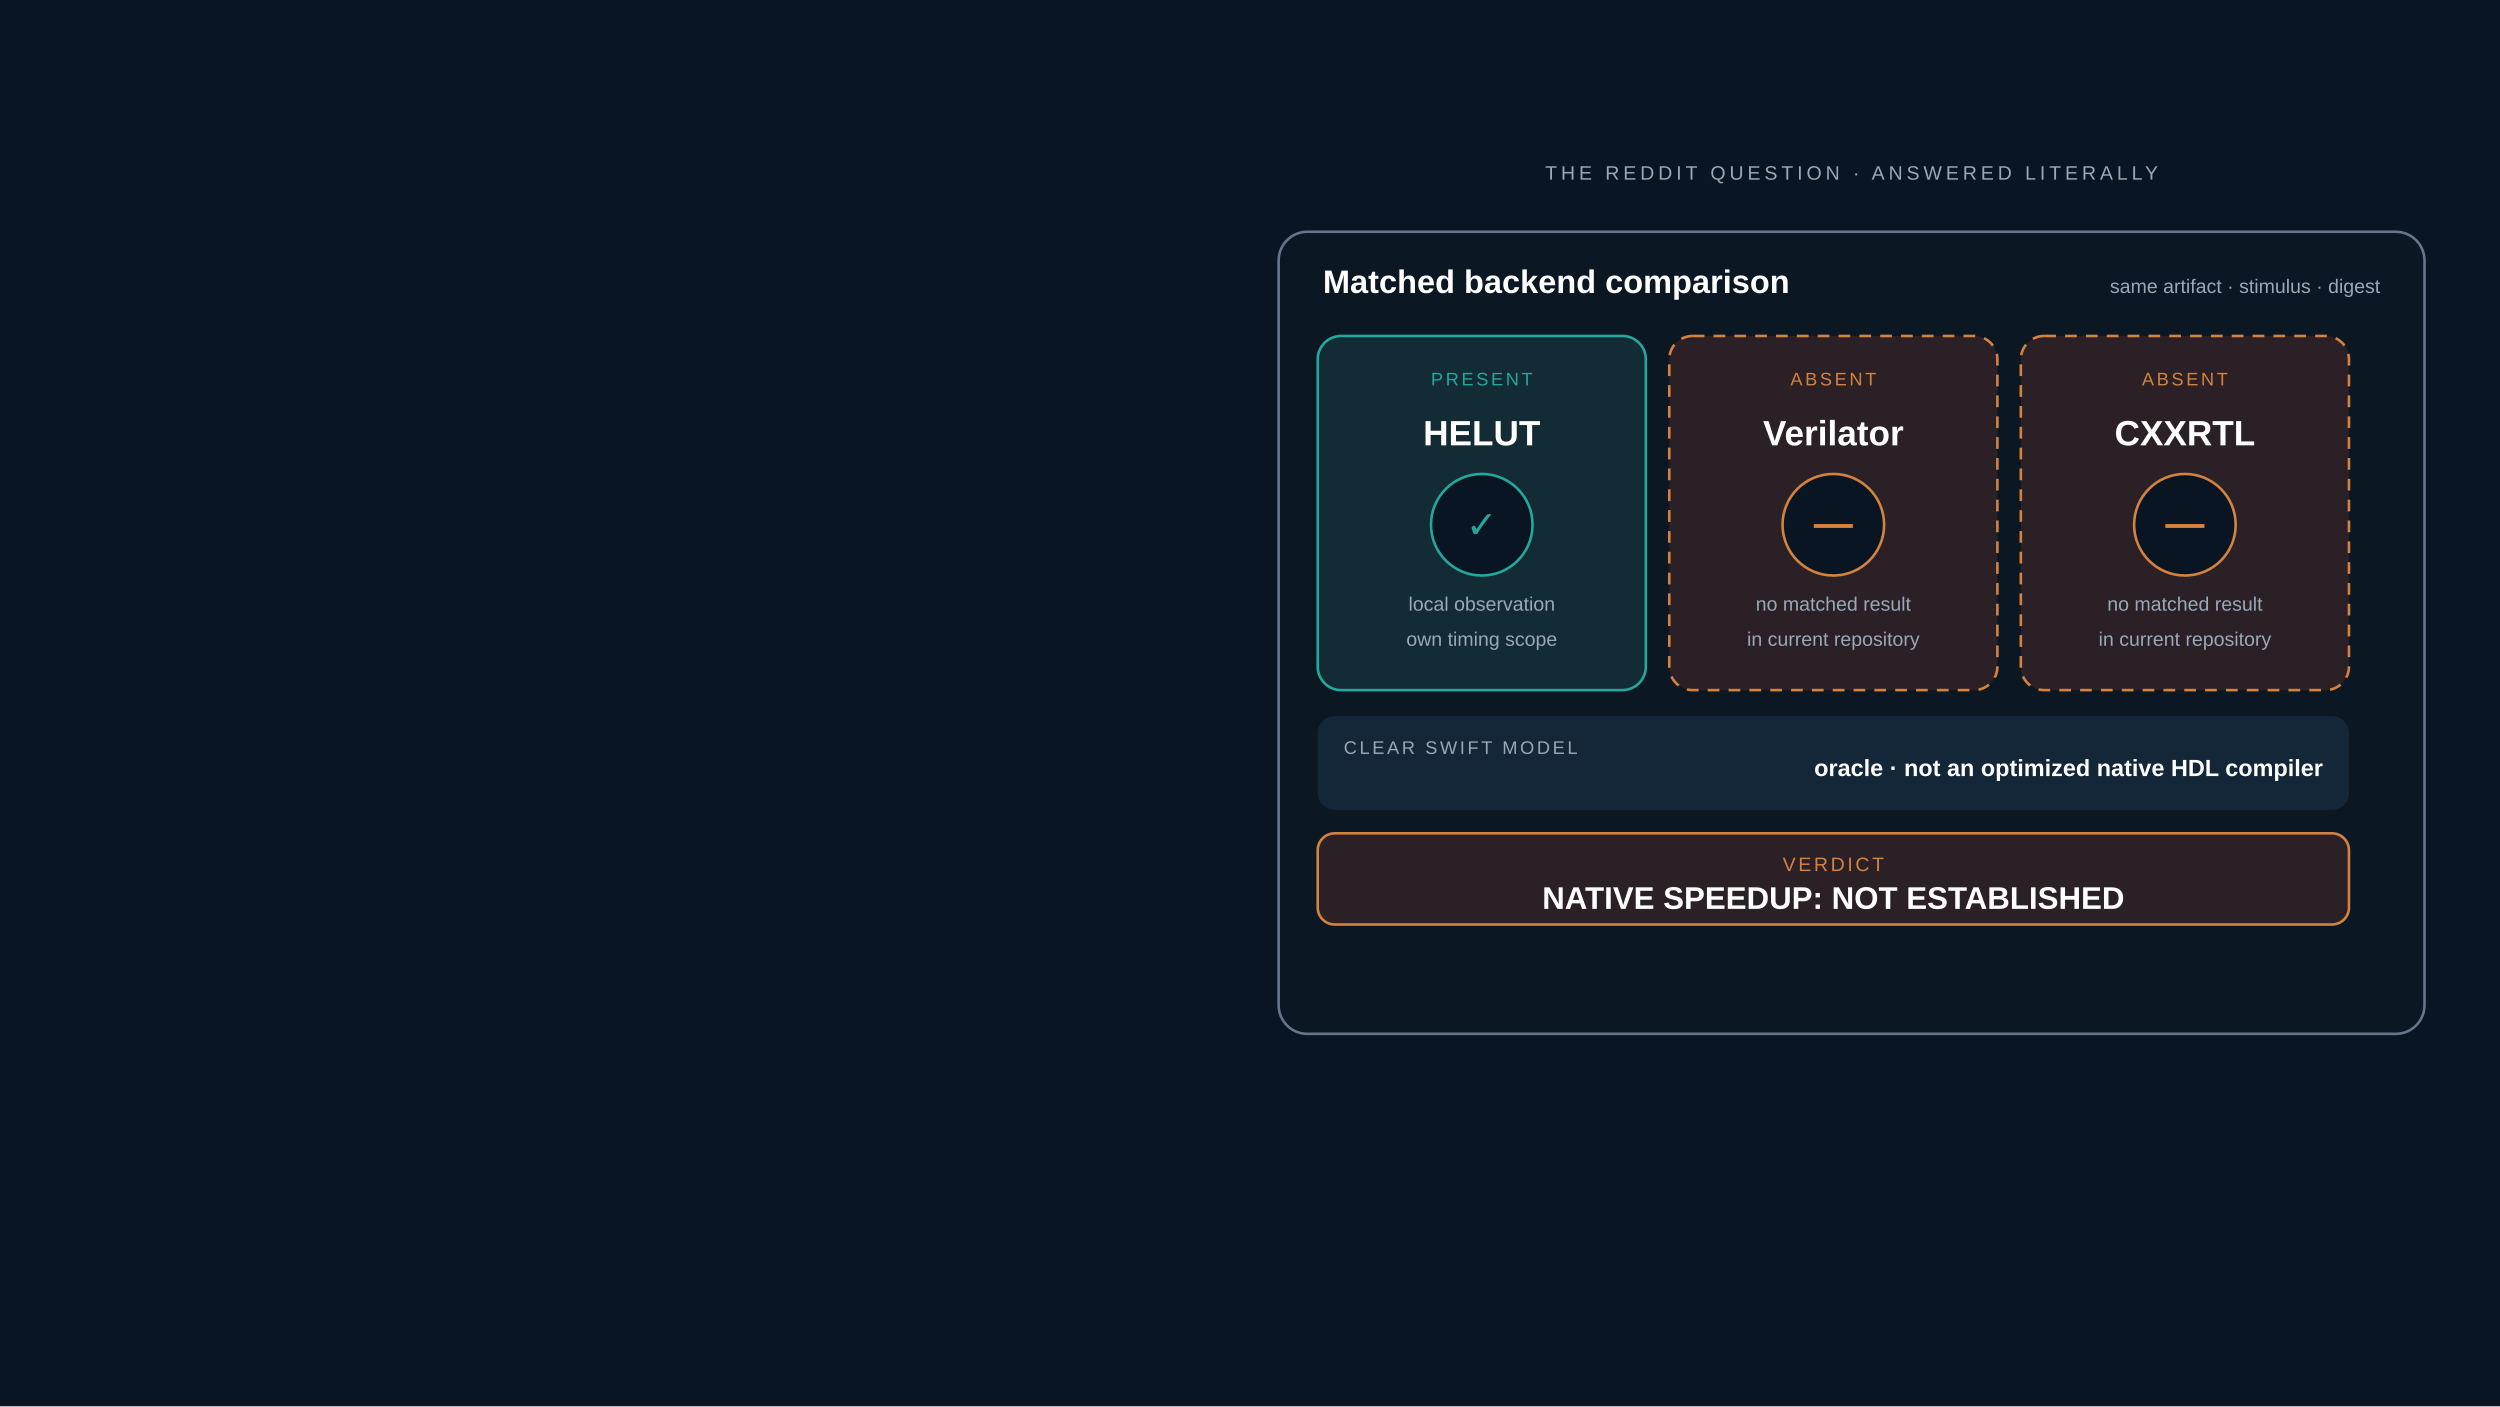
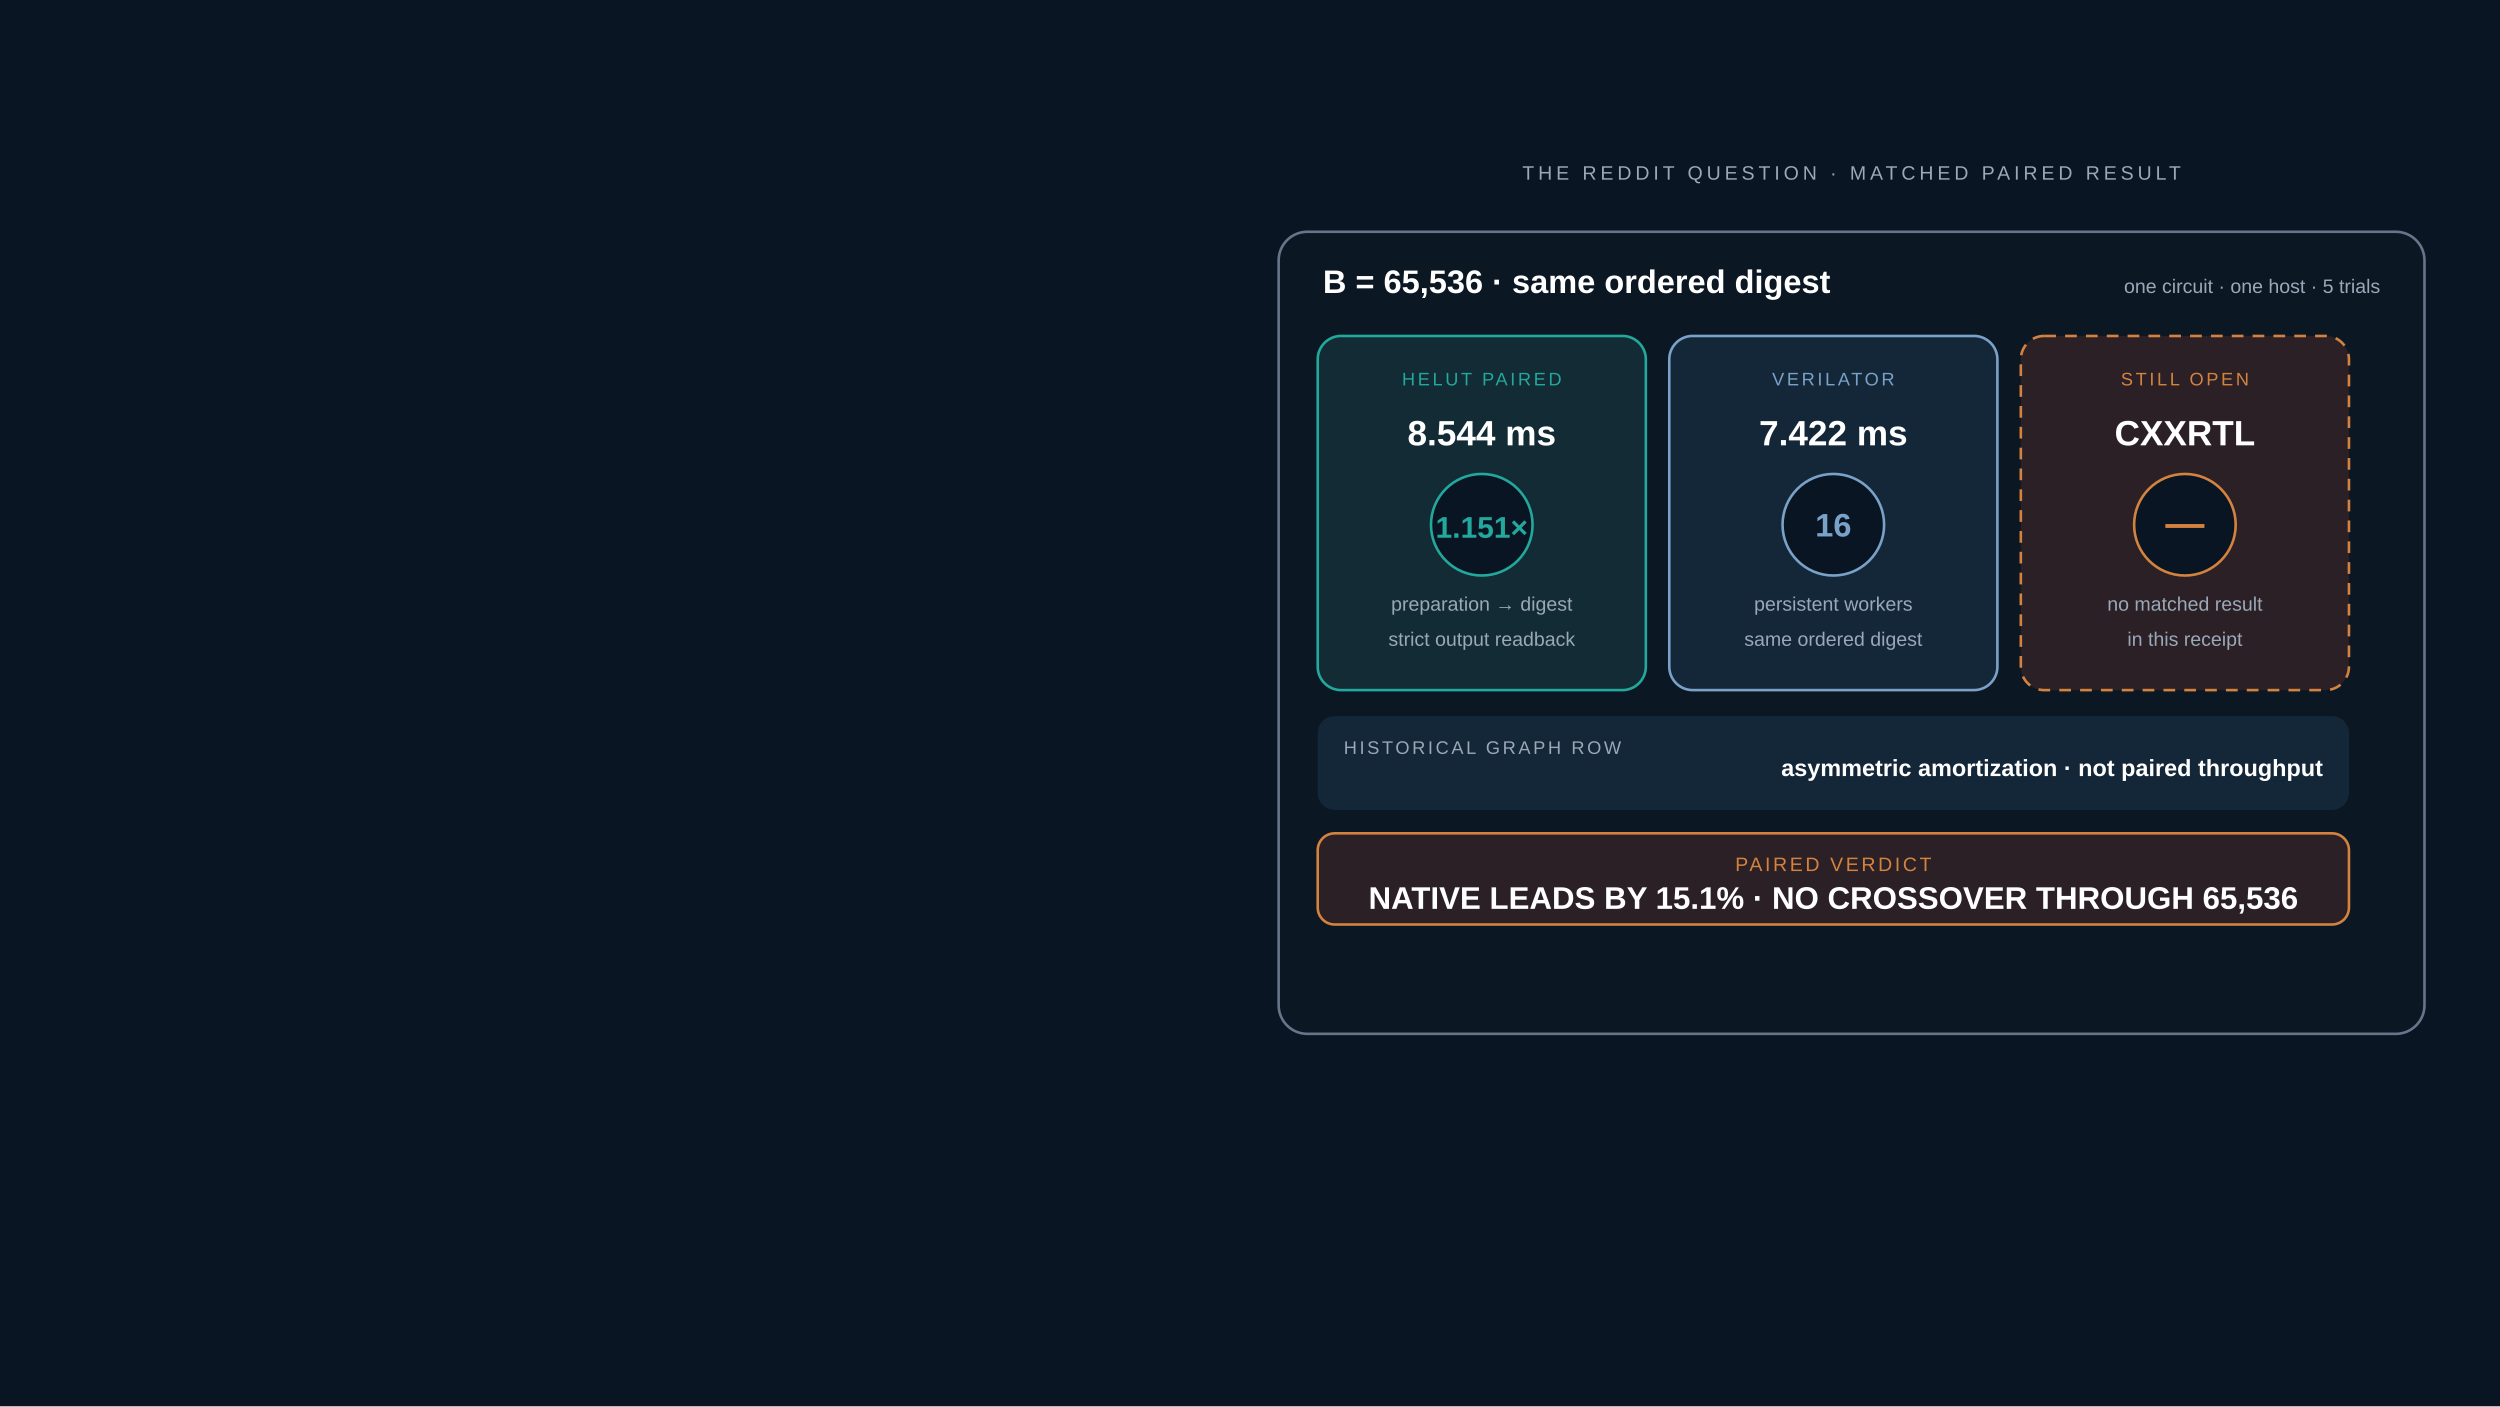
<svg xmlns="http://www.w3.org/2000/svg" viewBox="0 0 1920 1080" role="img" aria-labelledby="title desc">
  <rect width="1920" height="1080" fill="#091522" />
  <g transform="translate(982 120)" font-family="Arial, sans-serif">
-     <text x="440" y="18" text-anchor="middle" fill="#9aa8b8" font-size="15" letter-spacing="3">THE REDDIT QUESTION · ANSWERED LITERALLY</text>
+     <text x="440" y="18" text-anchor="middle" fill="#9aa8b8" font-size="15" letter-spacing="3">THE REDDIT QUESTION · MATCHED PAIRED RESULT</text>
    <rect x="0" y="58" width="880" height="616" rx="22" fill="#0c1724" stroke="#66758a" stroke-width="2" />
-     <text x="34" y="105" fill="#fff" font-size="25" font-weight="700">Matched backend comparison</text>
-     <text x="846" y="105" text-anchor="end" fill="#9aa8b8" font-size="15">same artifact · stimulus · digest</text>
+     <text x="34" y="105" fill="#fff" font-size="25" font-weight="700">B = 65,536 · same ordered digest</text>
+     <text x="846" y="105" text-anchor="end" fill="#9aa8b8" font-size="15">one circuit · one host · 5 trials</text>
    <g transform="translate(30 138)">
      <rect width="252" height="272" rx="18" fill="#122b35" stroke="#22a89c" stroke-width="2" />
-       <text x="126" y="38" text-anchor="middle" fill="#22a89c" font-size="14" letter-spacing="2">PRESENT</text>
-       <text x="126" y="84" text-anchor="middle" fill="#fff" font-size="27" font-weight="700">HELUT</text>
+       <text x="126" y="38" text-anchor="middle" fill="#22a89c" font-size="14" letter-spacing="2">HELUT PAIRED</text>
+       <text x="126" y="84" text-anchor="middle" fill="#fff" font-size="27" font-weight="700">8.544 ms</text>
      <circle cx="126" cy="145" r="39" fill="#091522" stroke="#22a89c" stroke-width="2" />
-       <text x="126" y="155" text-anchor="middle" fill="#22a89c" font-size="29" font-weight="700">✓</text>
-       <text x="126" y="211" text-anchor="middle" fill="#9aa8b8" font-size="15">local observation</text>
-       <text x="126" y="238" text-anchor="middle" fill="#9aa8b8" font-size="15">own timing scope</text>
-       <rect x="270" width="252" height="272" rx="18" fill="#2b2025" stroke="#d4833f" stroke-width="2" stroke-dasharray="9 7" />
-       <text x="396" y="38" text-anchor="middle" fill="#d4833f" font-size="14" letter-spacing="2">ABSENT</text>
-       <text x="396" y="84" text-anchor="middle" fill="#fff" font-size="27" font-weight="700">Verilator</text>
-       <circle cx="396" cy="145" r="39" fill="#091522" stroke="#d4833f" stroke-width="2" />
-       <text x="396" y="154" text-anchor="middle" fill="#d4833f" font-size="30" font-weight="700">—</text>
-       <text x="396" y="211" text-anchor="middle" fill="#9aa8b8" font-size="15">no matched result</text>
-       <text x="396" y="238" text-anchor="middle" fill="#9aa8b8" font-size="15">in current repository</text>
+       <text x="126" y="155" text-anchor="middle" fill="#22a89c" font-size="23" font-weight="700">1.151×</text>
+       <text x="126" y="211" text-anchor="middle" fill="#9aa8b8" font-size="15">preparation → digest</text>
+       <text x="126" y="238" text-anchor="middle" fill="#9aa8b8" font-size="15">strict output readback</text>
+       <rect x="270" width="252" height="272" rx="18" fill="#142738" stroke="#7aa2c8" stroke-width="2" />
+       <text x="396" y="38" text-anchor="middle" fill="#7aa2c8" font-size="14" letter-spacing="2">VERILATOR</text>
+       <text x="396" y="84" text-anchor="middle" fill="#fff" font-size="27" font-weight="700">7.422 ms</text>
+       <circle cx="396" cy="145" r="39" fill="#091522" stroke="#7aa2c8" stroke-width="2" />
+       <text x="396" y="154" text-anchor="middle" fill="#7aa2c8" font-size="25" font-weight="700">16</text>
+       <text x="396" y="211" text-anchor="middle" fill="#9aa8b8" font-size="15">persistent workers</text>
+       <text x="396" y="238" text-anchor="middle" fill="#9aa8b8" font-size="15">same ordered digest</text>
      <rect x="540" width="252" height="272" rx="18" fill="#2b2025" stroke="#d4833f" stroke-width="2" stroke-dasharray="9 7" />
-       <text x="666" y="38" text-anchor="middle" fill="#d4833f" font-size="14" letter-spacing="2">ABSENT</text>
+       <text x="666" y="38" text-anchor="middle" fill="#d4833f" font-size="14" letter-spacing="2">STILL OPEN</text>
      <text x="666" y="84" text-anchor="middle" fill="#fff" font-size="27" font-weight="700">CXXRTL</text>
      <circle cx="666" cy="145" r="39" fill="#091522" stroke="#d4833f" stroke-width="2" />
      <text x="666" y="154" text-anchor="middle" fill="#d4833f" font-size="30" font-weight="700">—</text>
      <text x="666" y="211" text-anchor="middle" fill="#9aa8b8" font-size="15">no matched result</text>
-       <text x="666" y="238" text-anchor="middle" fill="#9aa8b8" font-size="15">in current repository</text>
+       <text x="666" y="238" text-anchor="middle" fill="#9aa8b8" font-size="15">in this receipt</text>
    </g>
    <g transform="translate(30 430)">
      <rect width="792" height="72" rx="13" fill="#142738" />
-       <text x="20" y="29" fill="#9aa8b8" font-size="14" letter-spacing="2">CLEAR SWIFT MODEL</text>
-       <text x="772" y="46" text-anchor="end" fill="#fff" font-size="18" font-weight="700">oracle · not an optimized native HDL compiler</text>
+       <text x="20" y="29" fill="#9aa8b8" font-size="14" letter-spacing="2">HISTORICAL GRAPH ROW</text>
+       <text x="772" y="46" text-anchor="end" fill="#fff" font-size="18" font-weight="700">asymmetric amortization · not paired throughput</text>
      <rect y="90" width="792" height="70" rx="13" fill="#2b2025" stroke="#d4833f" stroke-width="2" />
-       <text x="396" y="119" text-anchor="middle" fill="#d4833f" font-size="15" letter-spacing="2">VERDICT</text>
-       <text x="396" y="148" text-anchor="middle" fill="#fff" font-size="24" font-weight="700">NATIVE SPEEDUP: NOT ESTABLISHED</text>
+       <text x="396" y="119" text-anchor="middle" fill="#d4833f" font-size="15" letter-spacing="2">PAIRED VERDICT</text>
+       <text x="396" y="148" text-anchor="middle" fill="#fff" font-size="24" font-weight="700">NATIVE LEADS BY 15.1% · NO CROSSOVER THROUGH 65,536</text>
    </g>
  </g>
</svg>
